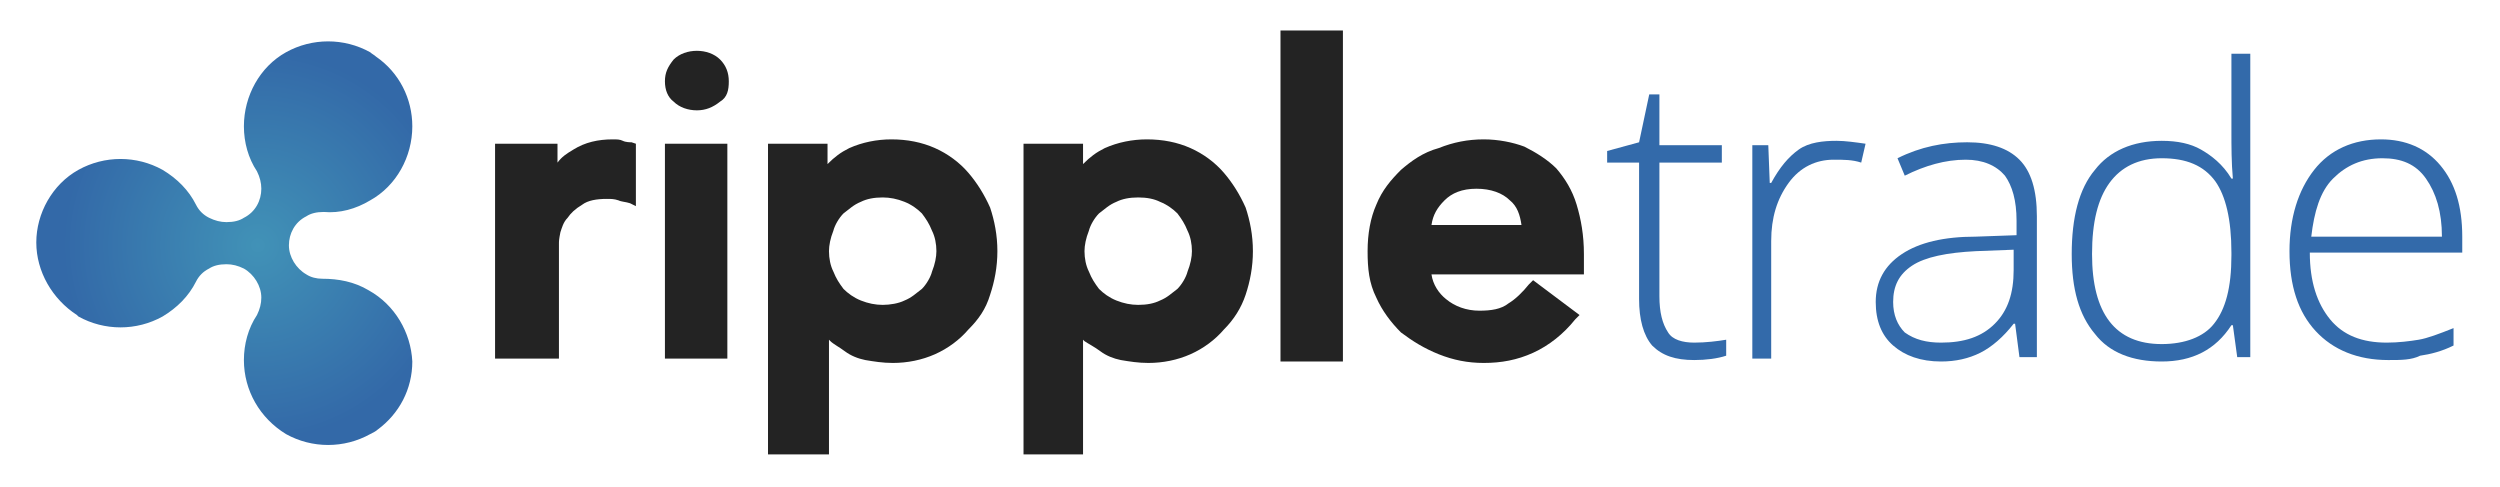
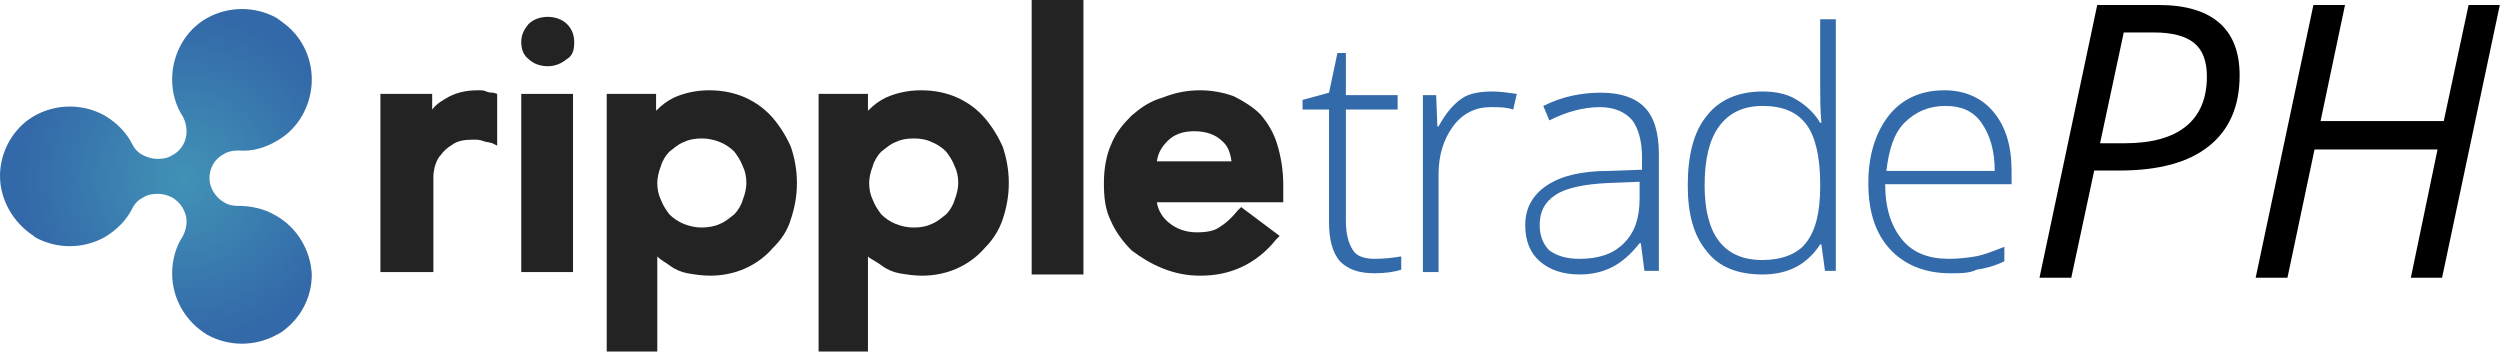
- <svg xmlns="http://www.w3.org/2000/svg" version="1.1" x="0px" y="0px" viewBox="0 0 172.2 33.5" enable-background="new 0 0 172.2 33.5" xml:space="preserve">
-   <g id="Reference">
- </g>
-   <g id="Guides">
- </g>
-   <g id="Worklayer">
-     <g>
-       <g>
-         <g>
-           <path fill="#232323" d="M34.1,24.7V9.9h4.3v1.3c0.3-0.4,0.6-0.6,1.1-0.9c0.8-0.5,1.7-0.7,2.7-0.7c0.3,0,0.5,0,0.7,0.1      c0.2,0.1,0.5,0.1,0.6,0.1l0.3,0.1v4.3L43.4,14c-0.3-0.1-0.6-0.1-0.8-0.2c-0.3-0.1-0.5-0.1-0.8-0.1c-0.7,0-1.3,0.1-1.7,0.4      c-0.5,0.3-0.8,0.6-1,0.9c-0.3,0.3-0.4,0.7-0.5,1c-0.1,0.5-0.1,0.6-0.1,0.8v7.9L34.1,24.7L34.1,24.7z" />
-           <path fill="#232323" d="M45.8,24.7V9.9h4.3v14.8H45.8z" />
-           <path fill="#232323" d="M45.8,5.6c0-0.6,0.2-1,0.6-1.5c0.4-0.4,1-0.6,1.6-0.6s1.2,0.2,1.6,0.6s0.6,0.9,0.6,1.5S50.1,6.7,49.6,7      c-0.5,0.4-1,0.6-1.6,0.6S46.8,7.4,46.4,7C46,6.7,45.8,6.2,45.8,5.6z" />
-           <path fill="#232323" d="M52.9,31.3V9.9H57v1.4c0.5-0.5,0.9-0.8,1.5-1.1c0.9-0.4,1.9-0.6,2.9-0.6c1.1,0,2.1,0.2,3,0.6      c0.9,0.4,1.7,1,2.3,1.7c0.6,0.7,1.1,1.5,1.5,2.4c0.3,0.9,0.5,1.9,0.5,3s-0.2,2.1-0.5,3c-0.3,1-0.8,1.7-1.5,2.4      c-0.6,0.7-1.4,1.3-2.3,1.7c-0.9,0.4-1.9,0.6-2.9,0.6c-0.7,0-1.3-0.1-1.9-0.2c-0.5-0.1-1-0.3-1.4-0.6c-0.4-0.3-0.8-0.5-1-0.7      l-0.1-0.1v7.9L52.9,31.3L52.9,31.3z M60.8,13.6c-0.6,0-1.1,0.1-1.5,0.3c-0.5,0.2-0.8,0.5-1.2,0.8c-0.3,0.3-0.6,0.8-0.7,1.2      c-0.2,0.5-0.3,1-0.3,1.4c0,0.5,0.1,1,0.3,1.4c0.2,0.5,0.4,0.8,0.7,1.2c0.3,0.3,0.7,0.6,1.2,0.8c0.5,0.2,1,0.3,1.5,0.3      s1.1-0.1,1.5-0.3c0.5-0.2,0.8-0.5,1.2-0.8c0.3-0.3,0.6-0.8,0.7-1.2c0.2-0.5,0.3-1,0.3-1.4c0-0.5-0.1-1-0.3-1.4      c-0.2-0.5-0.4-0.8-0.7-1.2c-0.3-0.3-0.7-0.6-1.2-0.8S61.3,13.6,60.8,13.6z" />
-           <path fill="#232323" d="M70.5,31.3V9.9h4.1v1.4c0.5-0.5,0.9-0.8,1.5-1.1C77,9.8,78,9.6,79,9.6c1.1,0,2.1,0.2,3,0.6      s1.7,1,2.3,1.7c0.6,0.7,1.1,1.5,1.5,2.4c0.3,0.9,0.5,1.9,0.5,3s-0.2,2.1-0.5,3s-0.8,1.7-1.5,2.4c-0.6,0.7-1.4,1.3-2.3,1.7      c-0.9,0.4-1.9,0.6-2.9,0.6c-0.7,0-1.3-0.1-1.9-0.2c-0.5-0.1-1-0.3-1.4-0.6c-0.4-0.3-0.8-0.5-1.1-0.7l-0.1-0.1v7.9L70.5,31.3      L70.5,31.3z M78.4,13.6c-0.6,0-1.1,0.1-1.5,0.3c-0.5,0.2-0.8,0.5-1.2,0.8c-0.3,0.3-0.6,0.8-0.7,1.2c-0.2,0.5-0.3,1-0.3,1.4      c0,0.5,0.1,1,0.3,1.4c0.2,0.5,0.4,0.8,0.7,1.2c0.3,0.3,0.7,0.6,1.2,0.8c0.5,0.2,1,0.3,1.5,0.3c0.6,0,1.1-0.1,1.5-0.3      c0.5-0.2,0.8-0.5,1.2-0.8c0.3-0.3,0.6-0.8,0.7-1.2c0.2-0.5,0.3-1,0.3-1.4c0-0.5-0.1-1-0.3-1.4c-0.2-0.5-0.4-0.8-0.7-1.2      c-0.3-0.3-0.7-0.6-1.2-0.8C79.5,13.7,79,13.6,78.4,13.6z" />
-           <rect x="88.2" y="2.1" fill="#232323" width="4.3" height="22.8" />
-           <path fill="#232323" d="M102.2,25c-1.1,0-2.1-0.2-3.1-0.6c-1-0.4-1.8-0.9-2.6-1.5c-0.7-0.7-1.3-1.5-1.7-2.4      c-0.5-1-0.6-2-0.6-3.2c0-1.2,0.2-2.3,0.6-3.2c0.4-1,1-1.7,1.7-2.4c0.7-0.6,1.5-1.2,2.6-1.5c1-0.4,2-0.6,3.1-0.6      c1,0,2,0.2,2.8,0.5c0.8,0.4,1.6,0.9,2.2,1.5c0.6,0.7,1.1,1.5,1.4,2.5c0.3,1,0.5,2.1,0.5,3.4v1.4H98.6c0.1,0.7,0.5,1.3,1,1.7      c0.6,0.5,1.4,0.8,2.3,0.8c0.8,0,1.5-0.1,2-0.5c0.5-0.3,1-0.8,1.4-1.3l0.3-0.3l3.2,2.4l-0.3,0.3c-0.8,1-1.8,1.8-2.9,2.3      C104.5,24.8,103.4,25,102.2,25z M104.8,15.5c-0.1-0.7-0.3-1.3-0.8-1.7c-0.5-0.5-1.3-0.8-2.3-0.8c-1,0-1.7,0.3-2.2,0.8      c-0.5,0.5-0.8,1-0.9,1.7L104.8,15.5L104.8,15.5z" />
+ <svg xmlns="http://www.w3.org/2000/svg" version="1.1" x="0px" y="0px" viewBox="0 0 207.672 29.2" enable-background="new 0 0 172.2 33.5" xml:space="preserve" id="svg2" width="100%" height="100%">
+   <defs id="defs53" />
+   <g id="Reference" transform="translate(-2.5,-2.1)" />
+   <g id="Guides" transform="translate(-2.5,-2.1)" />
+   <g id="Worklayer" transform="translate(-2.5,-2.1)">
+     <g id="g7">
+       <g id="g9">
+         <g id="g11">
+           <path d="M 34.1,24.7 V 9.9 h 4.3 v 1.3 c 0.3,-0.4 0.6,-0.6 1.1,-0.9 0.8,-0.5 1.7,-0.7 2.7,-0.7 0.3,0 0.5,0 0.7,0.1 0.2,0.1 0.5,0.1 0.6,0.1 l 0.3,0.1 v 4.3 L 43.4,14 c -0.3,-0.1 -0.6,-0.1 -0.8,-0.2 -0.3,-0.1 -0.5,-0.1 -0.8,-0.1 -0.7,0 -1.3,0.1 -1.7,0.4 -0.5,0.3 -0.8,0.6 -1,0.9 -0.3,0.3 -0.4,0.7 -0.5,1 -0.1,0.5 -0.1,0.6 -0.1,0.8 v 7.9 l -4.4,0 0,0 z" id="path13" style="fill:#232323" />
+           <path d="M 45.8,24.7 V 9.9 h 4.3 v 14.8 h -4.3 z" id="path15" style="fill:#232323" />
+           <path d="m 45.8,5.6 c 0,-0.6 0.2,-1 0.6,-1.5 0.4,-0.4 1,-0.6 1.6,-0.6 0.6,0 1.2,0.2 1.6,0.6 C 50,4.5 50.2,5 50.2,5.6 50.2,6.2 50.1,6.7 49.6,7 49.1,7.4 48.6,7.6 48,7.6 47.4,7.6 46.8,7.4 46.4,7 46,6.7 45.8,6.2 45.8,5.6 z" id="path17" style="fill:#232323" />
+           <path d="M 52.9,31.3 V 9.9 H 57 v 1.4 c 0.5,-0.5 0.9,-0.8 1.5,-1.1 0.9,-0.4 1.9,-0.6 2.9,-0.6 1.1,0 2.1,0.2 3,0.6 0.9,0.4 1.7,1 2.3,1.7 0.6,0.7 1.1,1.5 1.5,2.4 0.3,0.9 0.5,1.9 0.5,3 0,1.1 -0.2,2.1 -0.5,3 -0.3,1 -0.8,1.7 -1.5,2.4 -0.6,0.7 -1.4,1.3 -2.3,1.7 -0.9,0.4 -1.9,0.6 -2.9,0.6 -0.7,0 -1.3,-0.1 -1.9,-0.2 -0.5,-0.1 -1,-0.3 -1.4,-0.6 -0.4,-0.3 -0.8,-0.5 -1,-0.7 l -0.1,-0.1 v 7.9 l -4.2,0 0,0 z m 7.9,-17.7 c -0.6,0 -1.1,0.1 -1.5,0.3 -0.5,0.2 -0.8,0.5 -1.2,0.8 -0.3,0.3 -0.6,0.8 -0.7,1.2 -0.2,0.5 -0.3,1 -0.3,1.4 0,0.5 0.1,1 0.3,1.4 0.2,0.5 0.4,0.8 0.7,1.2 0.3,0.3 0.7,0.6 1.2,0.8 0.5,0.2 1,0.3 1.5,0.3 0.5,0 1.1,-0.1 1.5,-0.3 0.5,-0.2 0.8,-0.5 1.2,-0.8 0.3,-0.3 0.6,-0.8 0.7,-1.2 0.2,-0.5 0.3,-1 0.3,-1.4 0,-0.5 -0.1,-1 -0.3,-1.4 -0.2,-0.5 -0.4,-0.8 -0.7,-1.2 -0.3,-0.3 -0.7,-0.6 -1.2,-0.8 -0.5,-0.2 -1,-0.3 -1.5,-0.3 z" id="path19" style="fill:#232323" />
+           <path d="M 70.5,31.3 V 9.9 h 4.1 v 1.4 c 0.5,-0.5 0.9,-0.8 1.5,-1.1 C 77,9.8 78,9.6 79,9.6 c 1.1,0 2.1,0.2 3,0.6 0.9,0.4 1.7,1 2.3,1.7 0.6,0.7 1.1,1.5 1.5,2.4 0.3,0.9 0.5,1.9 0.5,3 0,1.1 -0.2,2.1 -0.5,3 -0.3,0.9 -0.8,1.7 -1.5,2.4 -0.6,0.7 -1.4,1.3 -2.3,1.7 -0.9,0.4 -1.9,0.6 -2.9,0.6 -0.7,0 -1.3,-0.1 -1.9,-0.2 -0.5,-0.1 -1,-0.3 -1.4,-0.6 -0.4,-0.3 -0.8,-0.5 -1.1,-0.7 l -0.1,-0.1 v 7.9 l -4.1,0 0,0 z m 7.9,-17.7 c -0.6,0 -1.1,0.1 -1.5,0.3 -0.5,0.2 -0.8,0.5 -1.2,0.8 -0.3,0.3 -0.6,0.8 -0.7,1.2 -0.2,0.5 -0.3,1 -0.3,1.4 0,0.5 0.1,1 0.3,1.4 0.2,0.5 0.4,0.8 0.7,1.2 0.3,0.3 0.7,0.6 1.2,0.8 0.5,0.2 1,0.3 1.5,0.3 0.6,0 1.1,-0.1 1.5,-0.3 0.5,-0.2 0.8,-0.5 1.2,-0.8 0.3,-0.3 0.6,-0.8 0.7,-1.2 0.2,-0.5 0.3,-1 0.3,-1.4 0,-0.5 -0.1,-1 -0.3,-1.4 -0.2,-0.5 -0.4,-0.8 -0.7,-1.2 -0.3,-0.3 -0.7,-0.6 -1.2,-0.8 -0.4,-0.2 -0.9,-0.3 -1.5,-0.3 z" id="path21" style="fill:#232323" />
+           <rect x="88.2" y="2.1" width="4.3" height="22.8" id="rect23" style="fill:#232323" />
+           <path d="m 102.2,25 c -1.1,0 -2.1,-0.2 -3.1,-0.6 -1,-0.4 -1.8,-0.9 -2.6,-1.5 -0.7,-0.7 -1.3,-1.5 -1.7,-2.4 -0.5,-1 -0.6,-2 -0.6,-3.2 0,-1.2 0.2,-2.3 0.6,-3.2 0.4,-1 1,-1.7 1.7,-2.4 0.7,-0.6 1.5,-1.2 2.6,-1.5 1,-0.4 2,-0.6 3.1,-0.6 1,0 2,0.2 2.8,0.5 0.8,0.4 1.6,0.9 2.2,1.5 0.6,0.7 1.1,1.5 1.4,2.5 0.3,1 0.5,2.1 0.5,3.4 v 1.4 H 98.6 c 0.1,0.7 0.5,1.3 1,1.7 0.6,0.5 1.4,0.8 2.3,0.8 0.8,0 1.5,-0.1 2,-0.5 0.5,-0.3 1,-0.8 1.4,-1.3 l 0.3,-0.3 3.2,2.4 -0.3,0.3 c -0.8,1 -1.8,1.8 -2.9,2.3 -1.1,0.5 -2.2,0.7 -3.4,0.7 z m 2.6,-9.5 c -0.1,-0.7 -0.3,-1.3 -0.8,-1.7 -0.5,-0.5 -1.3,-0.8 -2.3,-0.8 -1,0 -1.7,0.3 -2.2,0.8 -0.5,0.5 -0.8,1 -0.9,1.7 l 6.2,0 0,0 z" id="path25" style="fill:#232323" />
        </g>
        <radialGradient id="SVGID_1_" cx="17.764" cy="16.895" r="13.427" gradientUnits="userSpaceOnUse">
-           <stop offset="0" style="stop-color:#4192B7" />
-           <stop offset="1" style="stop-color:#3369A8" />
+           <stop offset="0" style="stop-color:#4192B7" id="stop28" />
+           <stop offset="1" style="stop-color:#3369A8" id="stop30" />
        </radialGradient>
-         <path fill="url(#SVGID_1_)" d="M25.4,20c-1-0.6-2.1-0.8-3.2-0.8c-0.4,0-0.8-0.1-1.1-0.3c-0.7-0.4-1.2-1.2-1.2-2s0.4-1.6,1.2-2     c0.3-0.2,0.7-0.3,1.2-0.3c1.1,0.1,2.2-0.2,3.2-0.8c1.8-1,2.9-3,2.9-5.1c0-1.9-0.9-3.7-2.5-4.8c-0.1-0.1-0.3-0.2-0.4-0.3     c-1.8-1-4-1-5.8,0c-1.8,1-2.9,3-2.9,5.1c0,1.1,0.3,2.2,0.9,3.1c0.2,0.4,0.3,0.8,0.3,1.2c0,0.8-0.4,1.6-1.2,2     c-0.3,0.2-0.7,0.3-1.2,0.3c-0.4,0-0.8-0.1-1.2-0.3c-0.4-0.2-0.7-0.5-0.9-0.9c-0.5-1-1.3-1.8-2.3-2.4c-1.8-1-4-1-5.8,0     c0,0,0,0,0,0c-1.8,1-2.9,3-2.9,5c0,2,1.1,3.9,2.8,5c0,0,0.1,0.1,0.1,0.1c1.8,1,4,1,5.8,0c1-0.6,1.8-1.4,2.3-2.4     c0.2-0.4,0.5-0.7,0.9-0.9c0.3-0.2,0.7-0.3,1.2-0.3c0.4,0,0.8,0.1,1.2,0.3c0.7,0.4,1.2,1.2,1.2,2c0,0.4-0.1,0.8-0.3,1.2     c-0.6,0.9-0.9,2-0.9,3.1c0,2.1,1.1,4,2.9,5.1c1.8,1,4,1,5.8,0c0.2-0.1,0.4-0.2,0.5-0.3c1.5-1.1,2.4-2.8,2.4-4.7     C28.3,22.9,27.2,21,25.4,20z" />
+         <path d="m 25.4,20 c -1,-0.6 -2.1,-0.8 -3.2,-0.8 -0.4,0 -0.8,-0.1 -1.1,-0.3 -0.7,-0.4 -1.2,-1.2 -1.2,-2 0,-0.8 0.4,-1.6 1.2,-2 0.3,-0.2 0.7,-0.3 1.2,-0.3 1.1,0.1 2.2,-0.2 3.2,-0.8 1.8,-1 2.9,-3 2.9,-5.1 C 28.4,6.8 27.5,5 25.9,3.9 25.8,3.8 25.6,3.7 25.5,3.6 c -1.8,-1 -4,-1 -5.8,0 -1.8,1 -2.9,3 -2.9,5.1 0,1.1 0.3,2.2 0.9,3.1 0.2,0.4 0.3,0.8 0.3,1.2 0,0.8 -0.4,1.6 -1.2,2 -0.3,0.2 -0.7,0.3 -1.2,0.3 -0.4,0 -0.8,-0.1 -1.2,-0.3 -0.4,-0.2 -0.7,-0.5 -0.9,-0.9 -0.5,-1 -1.3,-1.8 -2.3,-2.4 -1.8,-1 -4,-1 -5.8,0 0,0 0,0 0,0 -1.8,1 -2.9,3 -2.9,5 0,2 1.1,3.9 2.8,5 0,0 0.1,0.1 0.1,0.1 1.8,1 4,1 5.8,0 1,-0.6 1.8,-1.4 2.3,-2.4 0.2,-0.4 0.5,-0.7 0.9,-0.9 0.3,-0.2 0.7,-0.3 1.2,-0.3 0.4,0 0.8,0.1 1.2,0.3 0.7,0.4 1.2,1.2 1.2,2 0,0.4 -0.1,0.8 -0.3,1.2 -0.6,0.9 -0.9,2 -0.9,3.1 0,2.1 1.1,4 2.9,5.1 1.8,1 4,1 5.8,0 0.2,-0.1 0.4,-0.2 0.5,-0.3 1.5,-1.1 2.4,-2.8 2.4,-4.7 -0.1,-2 -1.2,-3.9 -3,-4.9 z" id="path32" style="fill:url(#SVGID_1_)" />
      </g>
-       <g enable-background="new    ">
-         <path fill="#336AAA" d="M116.7,23.6c0.8,0,1.6-0.1,2.2-0.2v1.1c-0.6,0.2-1.4,0.3-2.2,0.3c-1.3,0-2.2-0.3-2.9-1     c-0.6-0.7-0.9-1.8-0.9-3.2v-9.4h-2.2v-0.8l2.2-0.6l0.7-3.3h0.7V10h4.3v1.2h-4.3v9.2c0,1.1,0.2,1.9,0.6,2.5     C115.2,23.4,115.9,23.6,116.7,23.6z" />
-         <path fill="#336AAA" d="M126.5,9.7c0.6,0,1.3,0.1,2,0.2l-0.3,1.3c-0.6-0.2-1.2-0.2-1.9-0.2c-1.2,0-2.3,0.5-3.1,1.6     c-0.8,1.1-1.2,2.4-1.2,4v8.1h-1.3V10h1.1l0.1,2.6h0.1c0.6-1.1,1.2-1.8,1.9-2.3S125.6,9.7,126.5,9.7z" />
-         <path fill="#336AAA" d="M139.1,24.6l-0.3-2.3h-0.1c-0.7,0.9-1.5,1.6-2.3,2s-1.7,0.6-2.7,0.6c-1.4,0-2.5-0.4-3.3-1.1     c-0.8-0.7-1.2-1.7-1.2-3c0-1.4,0.6-2.5,1.8-3.3s2.9-1.2,5.1-1.2l2.8-0.1v-1c0-1.4-0.3-2.4-0.8-3.1c-0.6-0.7-1.5-1.1-2.7-1.1     c-1.4,0-2.8,0.4-4.2,1.1l-0.5-1.2c1.6-0.8,3.2-1.1,4.8-1.1c1.6,0,2.8,0.4,3.6,1.2c0.8,0.8,1.2,2.1,1.2,3.9v9.7H139.1z      M133.7,23.6c1.6,0,2.8-0.4,3.7-1.3c0.9-0.9,1.3-2.1,1.3-3.7v-1.4l-2.6,0.1c-2,0.1-3.5,0.4-4.4,1s-1.3,1.4-1.3,2.5     c0,0.9,0.3,1.6,0.8,2.1C131.9,23.4,132.7,23.6,133.7,23.6z" />
-         <path fill="#336AAA" d="M148.9,9.7c1.1,0,2,0.2,2.7,0.6s1.5,1,2.1,2h0.1c-0.1-1.1-0.1-2.2-0.1-3.3V3.7h1.3v20.9h-0.9l-0.3-2.2     h-0.1c-1.1,1.7-2.7,2.5-4.8,2.5c-2,0-3.6-0.6-4.6-1.9c-1.1-1.3-1.6-3.1-1.6-5.5c0-2.5,0.5-4.5,1.6-5.8     C145.3,10.4,146.9,9.7,148.9,9.7z M148.9,10.9c-1.6,0-2.8,0.6-3.6,1.7s-1.2,2.7-1.2,4.9c0,4.1,1.6,6.2,4.8,6.2     c1.6,0,2.9-0.5,3.6-1.4c0.8-1,1.2-2.5,1.2-4.7v-0.2c0-2.3-0.4-3.9-1.1-4.9C151.8,11.4,150.6,10.9,148.9,10.9z" />
-         <path fill="#336AAA" d="M164.5,24.8c-2.1,0-3.8-0.7-5-2c-1.2-1.3-1.8-3.1-1.8-5.5c0-2.3,0.6-4.2,1.7-5.6c1.1-1.4,2.7-2.1,4.6-2.1     c1.7,0,3.1,0.6,4.1,1.8c1,1.2,1.5,2.8,1.5,4.9v1.1h-10.5c0,2,0.5,3.5,1.4,4.6c0.9,1.1,2.2,1.6,3.9,1.6c0.8,0,1.6-0.1,2.2-0.2     c0.6-0.1,1.4-0.4,2.4-0.8v1.2c-0.8,0.4-1.6,0.6-2.3,0.7C166.1,24.8,165.4,24.8,164.5,24.8z M164.1,10.9c-1.4,0-2.5,0.5-3.4,1.4     c-0.9,0.9-1.3,2.3-1.5,4h9c0-1.7-0.4-3-1.1-4C166.4,11.3,165.4,10.9,164.1,10.9z" />
+       <g enable-background="new    " id="g34">
+         <path d="m 116.7,23.6 c 0.8,0 1.6,-0.1 2.2,-0.2 v 1.1 c -0.6,0.2 -1.4,0.3 -2.2,0.3 -1.3,0 -2.2,-0.3 -2.9,-1 -0.6,-0.7 -0.9,-1.8 -0.9,-3.2 v -9.4 h -2.2 v -0.8 l 2.2,-0.6 0.7,-3.3 h 0.7 V 10 h 4.3 v 1.2 h -4.3 v 9.2 c 0,1.1 0.2,1.9 0.6,2.5 0.3,0.5 1,0.7 1.8,0.7 z" id="path36" style="fill:#336aaa" />
+         <path d="m 126.5,9.7 c 0.6,0 1.3,0.1 2,0.2 l -0.3,1.3 C 127.6,11 127,11 126.3,11 c -1.2,0 -2.3,0.5 -3.1,1.6 -0.8,1.1 -1.2,2.4 -1.2,4 v 8.1 h -1.3 V 10 h 1.1 l 0.1,2.6 h 0.1 c 0.6,-1.1 1.2,-1.8 1.9,-2.3 0.7,-0.5 1.7,-0.6 2.6,-0.6 z" id="path38" style="fill:#336aaa" />
+         <path d="m 139.1,24.6 -0.3,-2.3 h -0.1 c -0.7,0.9 -1.5,1.6 -2.3,2 -0.8,0.4 -1.7,0.6 -2.7,0.6 -1.4,0 -2.5,-0.4 -3.3,-1.1 -0.8,-0.7 -1.2,-1.7 -1.2,-3 0,-1.4 0.6,-2.5 1.8,-3.3 1.2,-0.8 2.9,-1.2 5.1,-1.2 l 2.8,-0.1 v -1 c 0,-1.4 -0.3,-2.4 -0.8,-3.1 -0.6,-0.7 -1.5,-1.1 -2.7,-1.1 -1.4,0 -2.8,0.4 -4.2,1.1 l -0.5,-1.2 c 1.6,-0.8 3.2,-1.1 4.8,-1.1 1.6,0 2.8,0.4 3.6,1.2 0.8,0.8 1.2,2.1 1.2,3.9 v 9.7 h -1.2 z m -5.4,-1 c 1.6,0 2.8,-0.4 3.7,-1.3 0.9,-0.9 1.3,-2.1 1.3,-3.7 v -1.4 l -2.6,0.1 c -2,0.1 -3.5,0.4 -4.4,1 -0.9,0.6 -1.3,1.4 -1.3,2.5 0,0.9 0.3,1.6 0.8,2.1 0.7,0.5 1.5,0.7 2.5,0.7 z" id="path40" style="fill:#336aaa" />
+         <path d="m 148.9,9.7 c 1.1,0 2,0.2 2.7,0.6 0.7,0.4 1.5,1 2.1,2 h 0.1 C 153.7,11.2 153.7,10.1 153.7,9 V 3.7 h 1.3 v 20.9 h -0.9 l -0.3,-2.2 h -0.1 c -1.1,1.7 -2.7,2.5 -4.8,2.5 -2,0 -3.6,-0.6 -4.6,-1.9 -1.1,-1.3 -1.6,-3.1 -1.6,-5.5 0,-2.5 0.5,-4.5 1.6,-5.8 1,-1.3 2.6,-2 4.6,-2 z m 0,1.2 c -1.6,0 -2.8,0.6 -3.6,1.7 -0.8,1.1 -1.2,2.7 -1.2,4.9 0,4.1 1.6,6.2 4.8,6.2 1.6,0 2.9,-0.5 3.6,-1.4 0.8,-1 1.2,-2.5 1.2,-4.7 v -0.2 c 0,-2.3 -0.4,-3.9 -1.1,-4.9 -0.8,-1.1 -2,-1.6 -3.7,-1.6 z" id="path42" style="fill:#336aaa" />
+         <path d="m 164.5,24.8 c -2.1,0 -3.8,-0.7 -5,-2 -1.2,-1.3 -1.8,-3.1 -1.8,-5.5 0,-2.3 0.6,-4.2 1.7,-5.6 1.1,-1.4 2.7,-2.1 4.6,-2.1 1.7,0 3.1,0.6 4.1,1.8 1,1.2 1.5,2.8 1.5,4.9 v 1.1 h -10.5 c 0,2 0.5,3.5 1.4,4.6 0.9,1.1 2.2,1.6 3.9,1.6 0.8,0 1.6,-0.1 2.2,-0.2 0.6,-0.1 1.4,-0.4 2.4,-0.8 v 1.2 c -0.8,0.4 -1.6,0.6 -2.3,0.7 -0.6,0.3 -1.3,0.3 -2.2,0.3 z m -0.4,-13.9 c -1.4,0 -2.5,0.5 -3.4,1.4 -0.9,0.9 -1.3,2.3 -1.5,4 h 9 c 0,-1.7 -0.4,-3 -1.1,-4 -0.7,-1 -1.7,-1.4 -3,-1.4 z" id="path44" style="fill:#336aaa" />
      </g>
+       <text xml:space="preserve" style="font-size:31.728px;font-style:normal;font-weight:normal;line-height:125%;letter-spacing:0px;word-spacing:0px;fill:#000000;fill-opacity:1;stroke:none;font-family:Sans" x="170.59" y="25.168" id="text3032">
+         <tspan id="tspan3034" x="170.59" y="25.168" style="font-style:italic;font-variant:normal;font-weight:normal;font-stretch:normal;font-family:Open Sans;-inkscape-font-specification:Open Sans Italic">PH</tspan>
+       </text>
    </g>
  </g>
-   <g id="UserA" display="none">
- </g>
-   <g id="UserB" display="none">
- </g>
-   <g id="UserC">
- </g>
-   <g id="Layer_5">
- </g>
-   <g id="DD_x5F_Currencies" display="none">
- </g>
+   <g id="UserA" display="none" style="display:none" transform="translate(-2.5,-2.1)" />
+   <g id="UserB" display="none" style="display:none" transform="translate(-2.5,-2.1)" />
+   <g id="UserC" transform="translate(-2.5,-2.1)" />
+   <g id="Layer_5" transform="translate(-2.5,-2.1)" />
+   <g id="DD_x5F_Currencies" display="none" style="display:none" transform="translate(-2.5,-2.1)" />
</svg>
